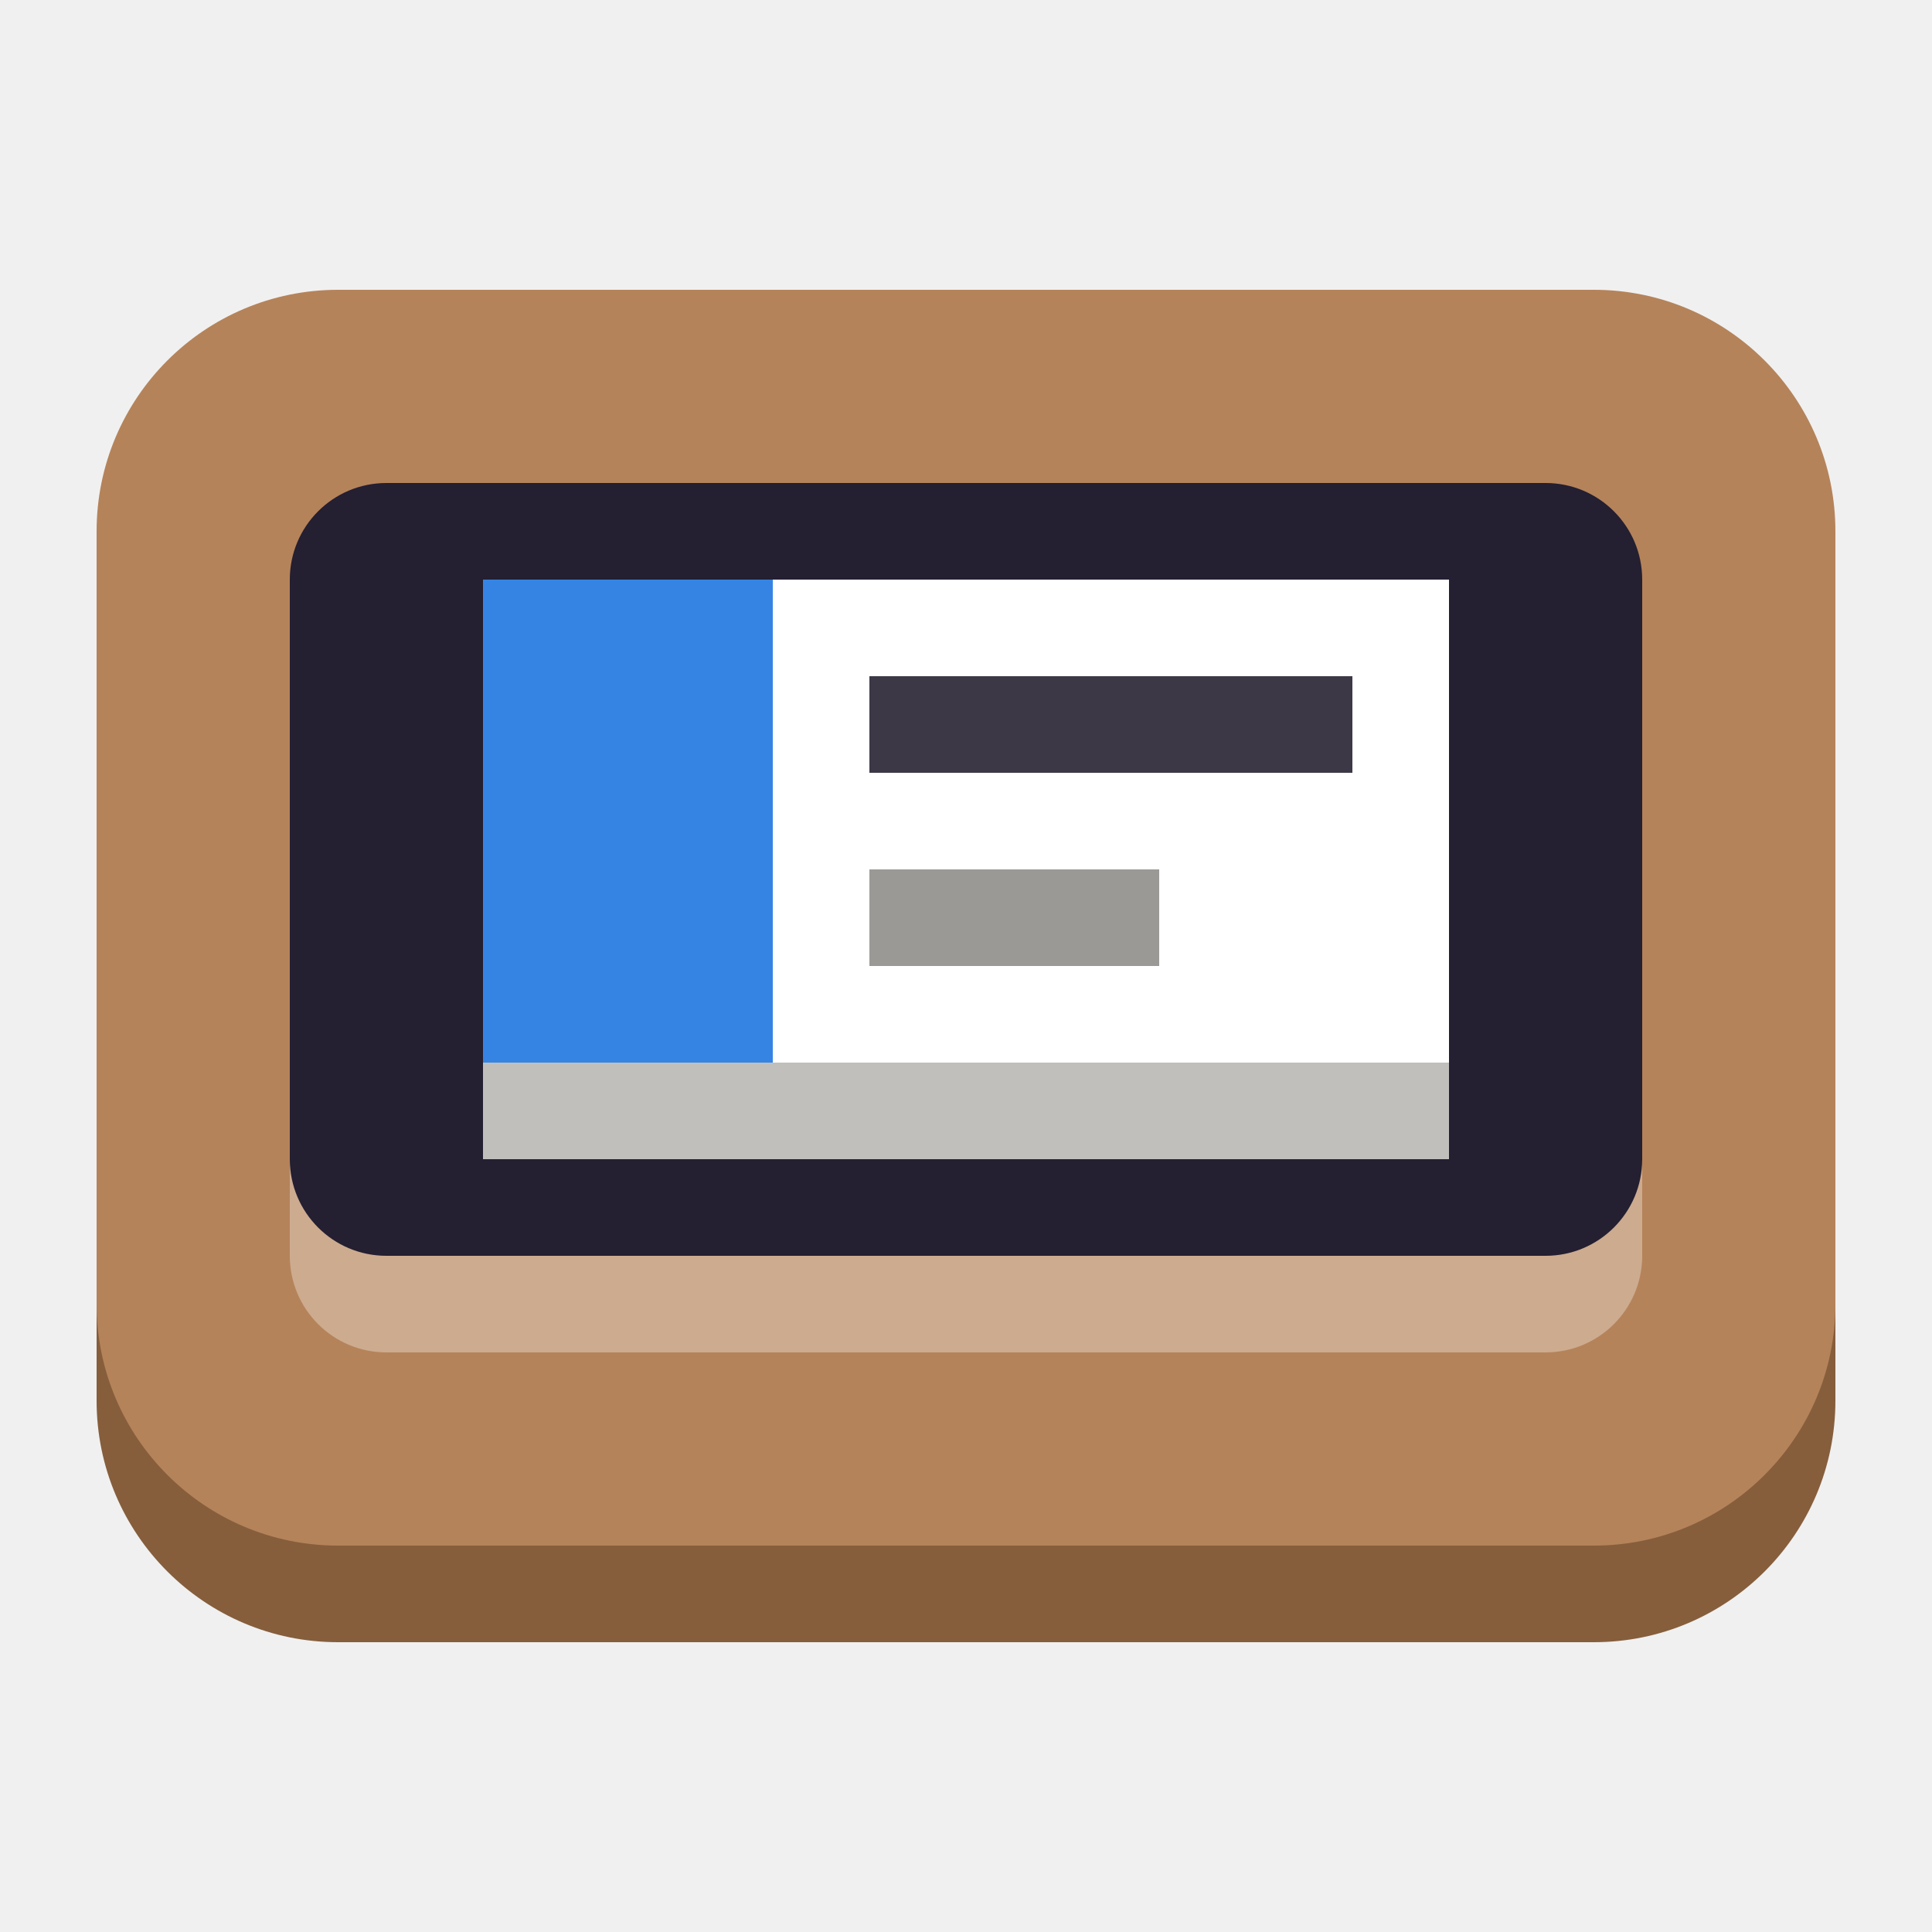
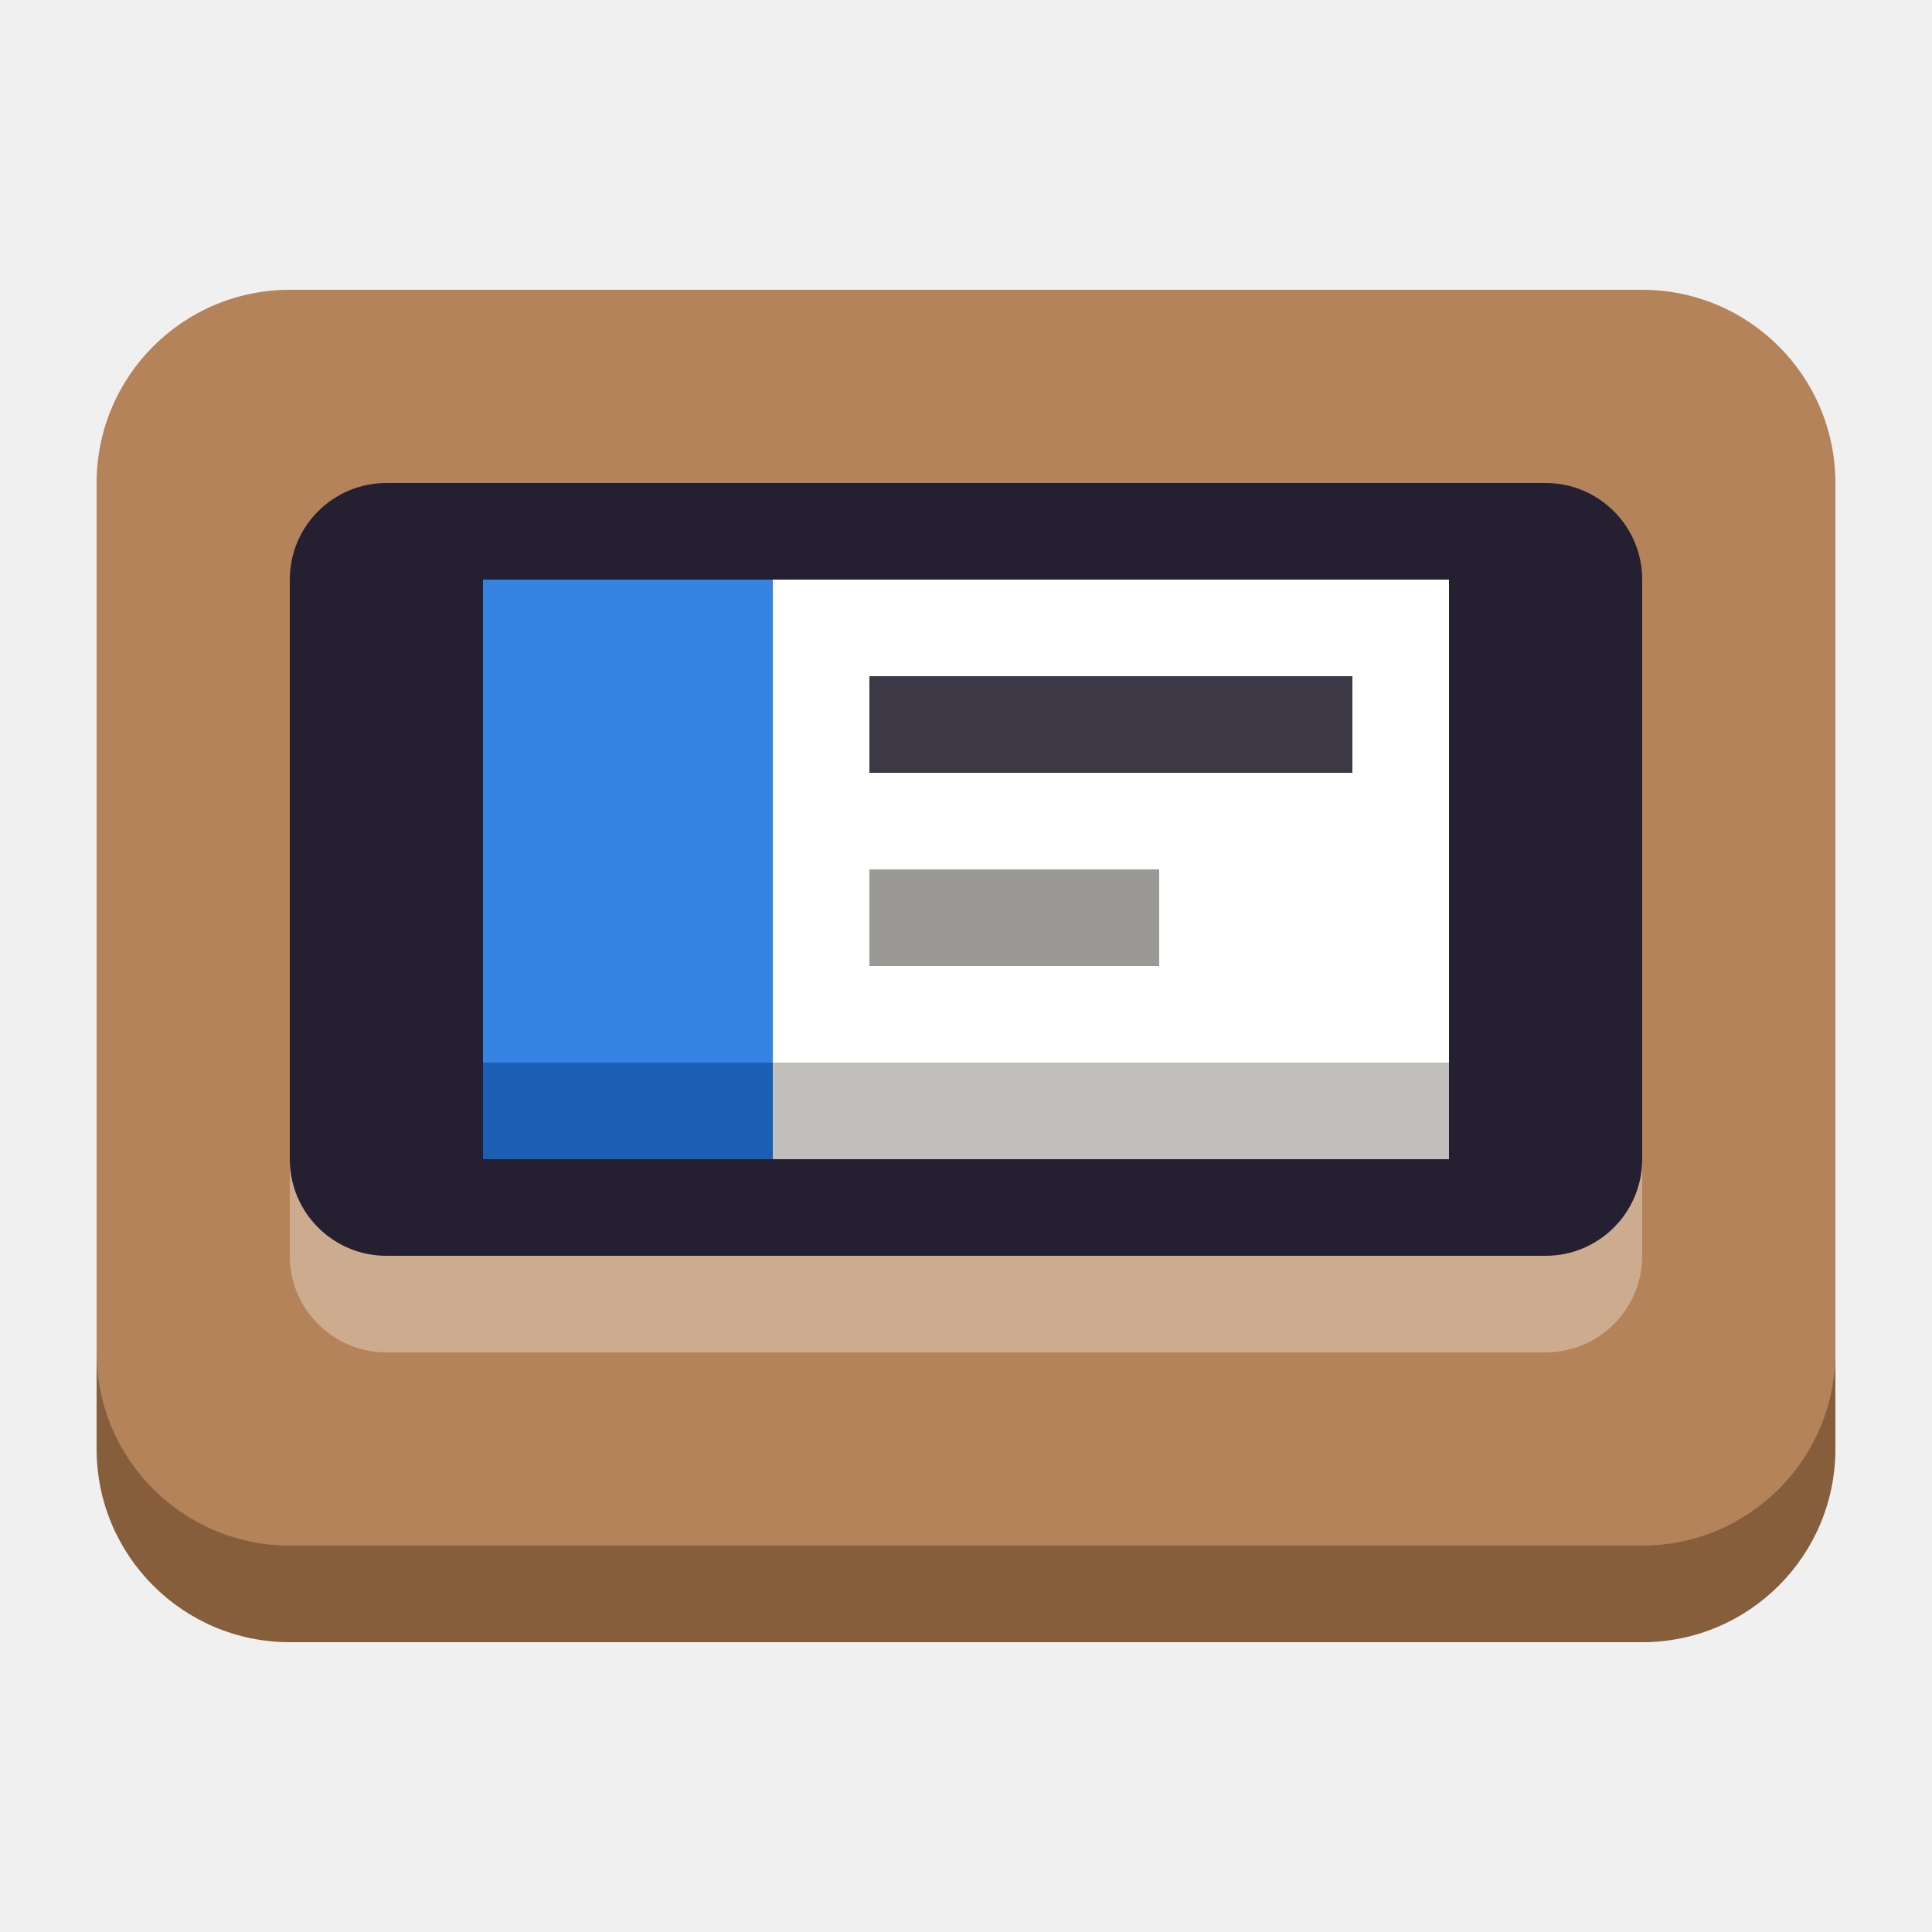
<svg xmlns="http://www.w3.org/2000/svg" width="20" height="20" viewBox="0 0 20 20">
-   <rect x="1" y="4" width="18" height="13" rx="2.5" fill="#865e3c" />
-   <rect x="1" y="3" width="18" height="13" rx="2.5" fill="#b5835a" />
+   <rect x="1" y="4" width="18" height="13" rx="2" fill="#865e3c" />
+   <rect x="1" y="3" width="18" height="13" rx="2" fill="#b5835a" />
  <rect x="3" y="6" width="14" height="8" rx="1" fill="#cdab8f" />
  <rect x="3" y="5" width="14" height="8" rx="1" fill="#241f31" />
  <rect x="5" y="7" width="10" height="5" fill="#c0bfbc" />
+   <rect x="5" y="7" width="3" height="5" fill="#1a5fb4" />
  <rect x="5" y="6" width="10" height="5" fill="#ffffff" />
  <rect x="5" y="6" width="3" height="5" fill="#3584e4" />
  <rect x="9" y="7" width="5" height="1" fill="#3d3846" />
  <rect x="9" y="9" width="3" height="1" fill="#9a9996" />
</svg>
